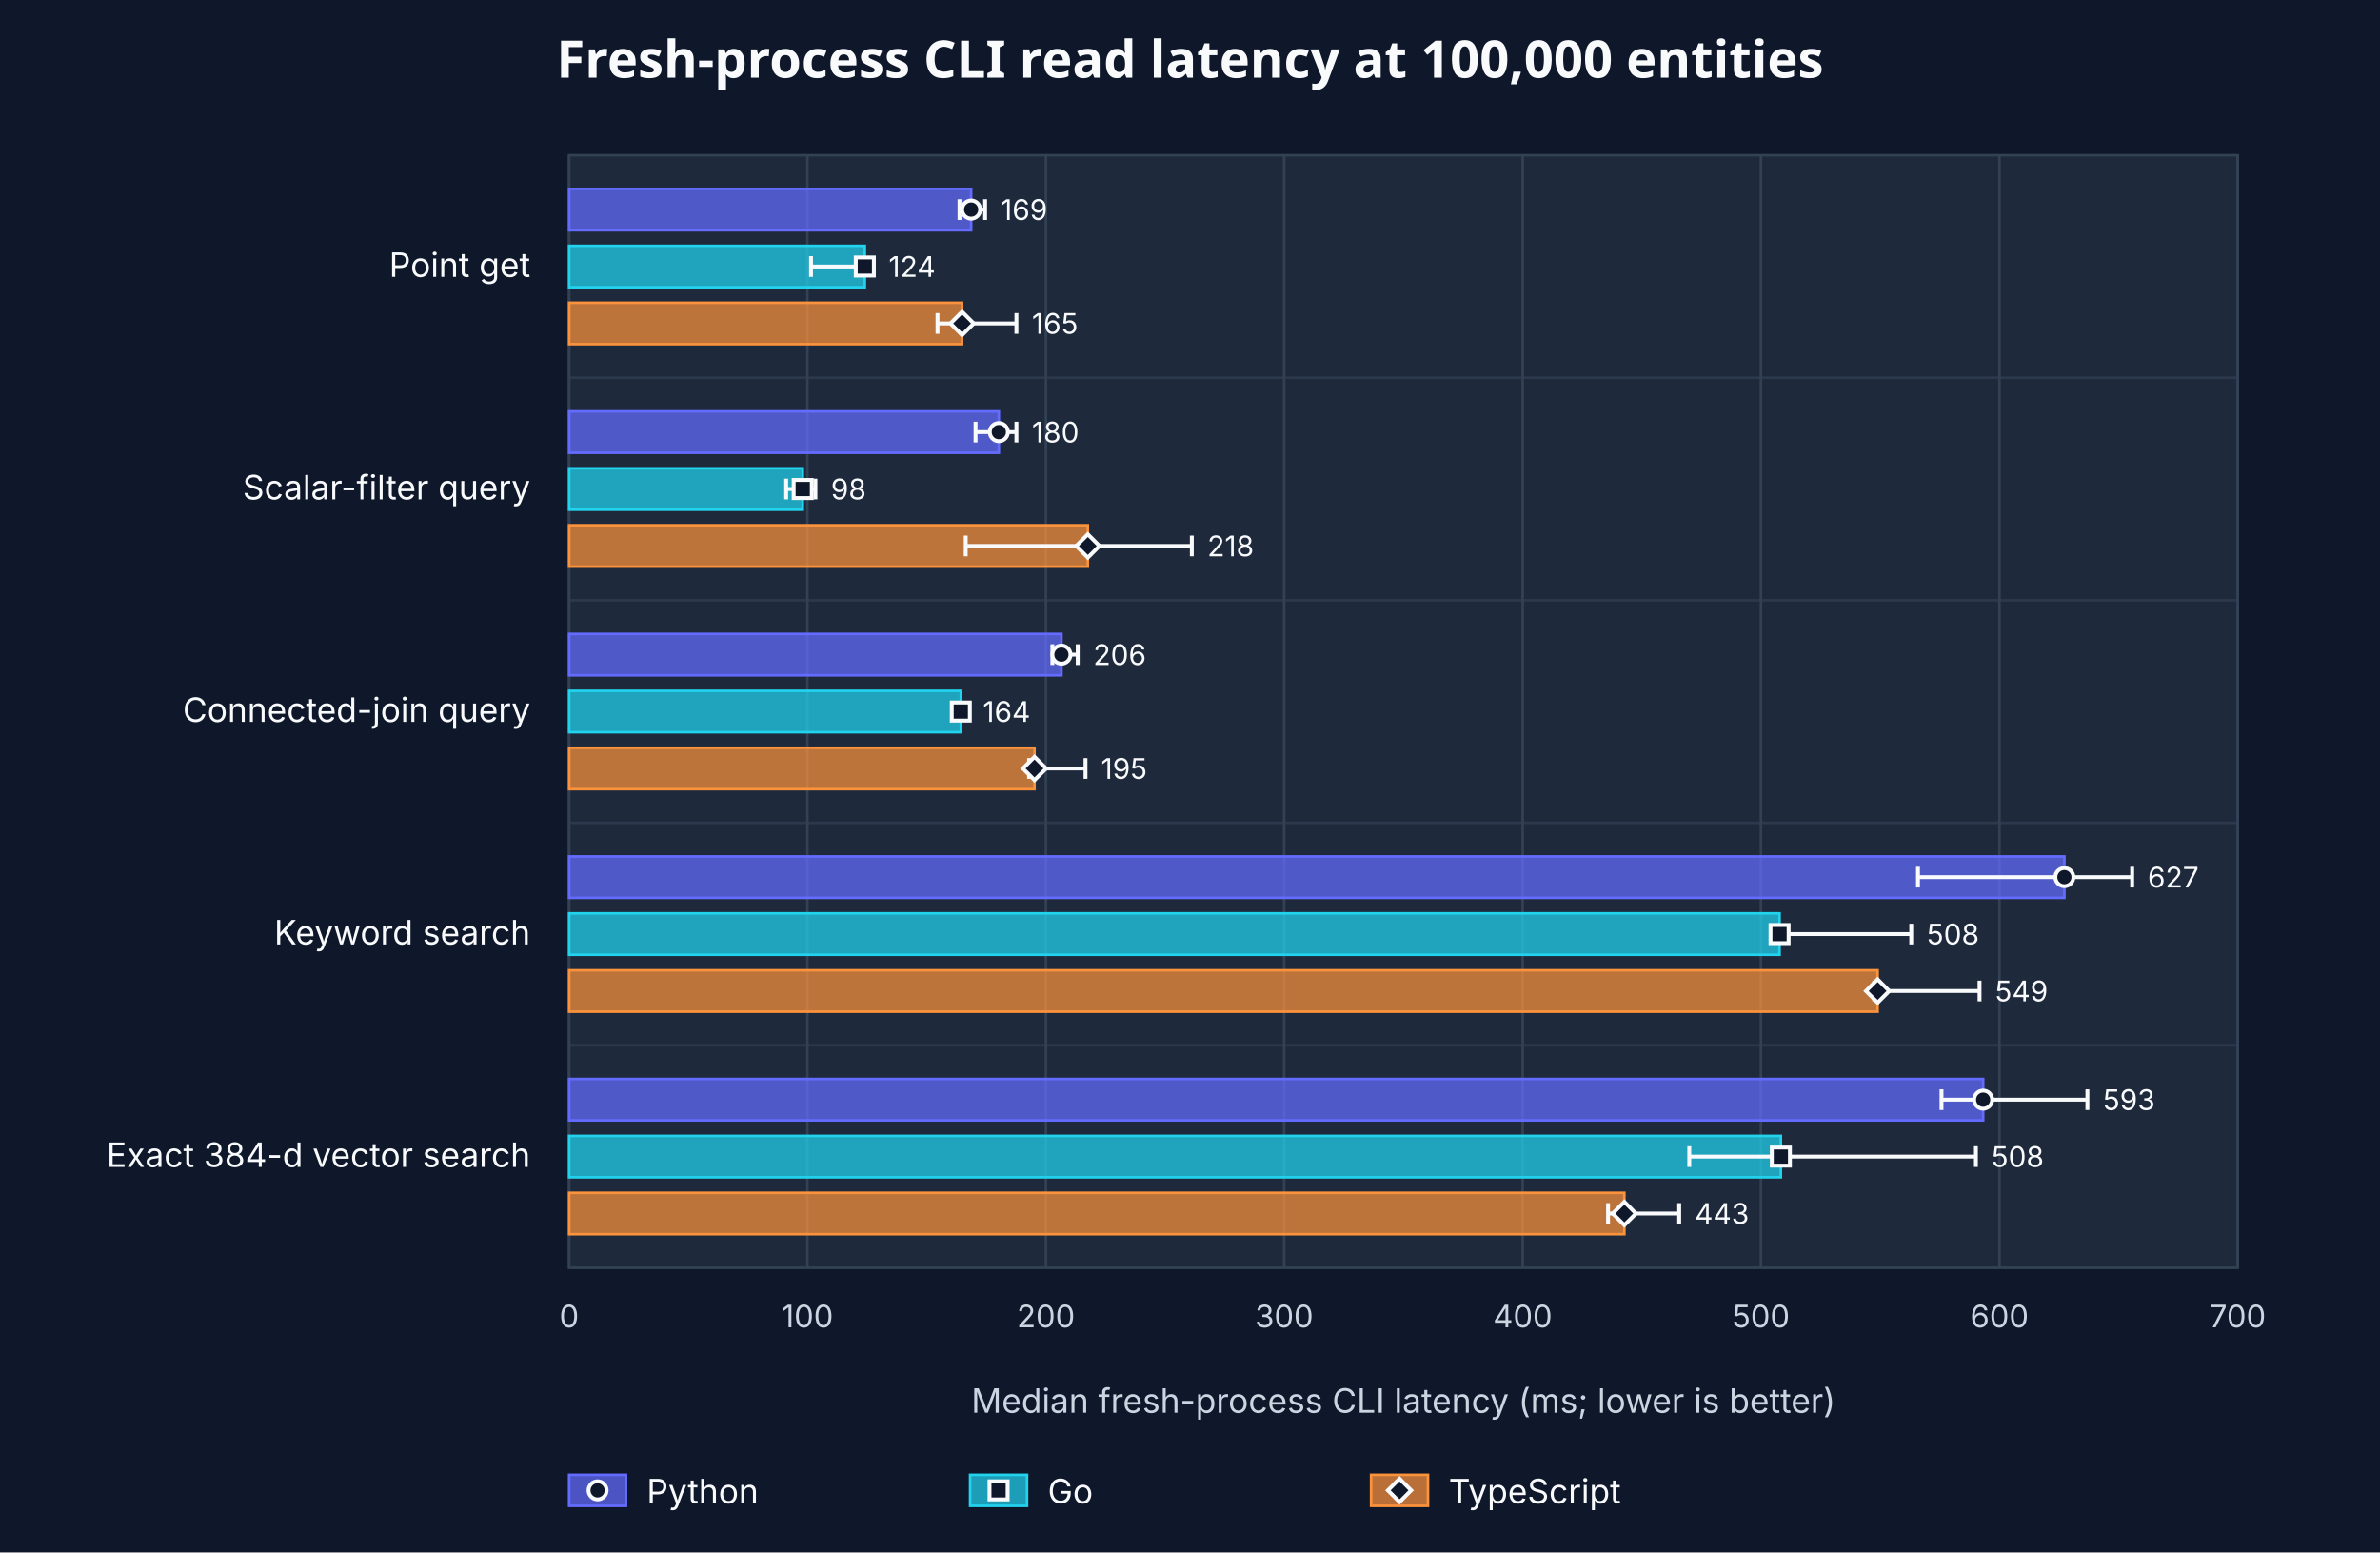
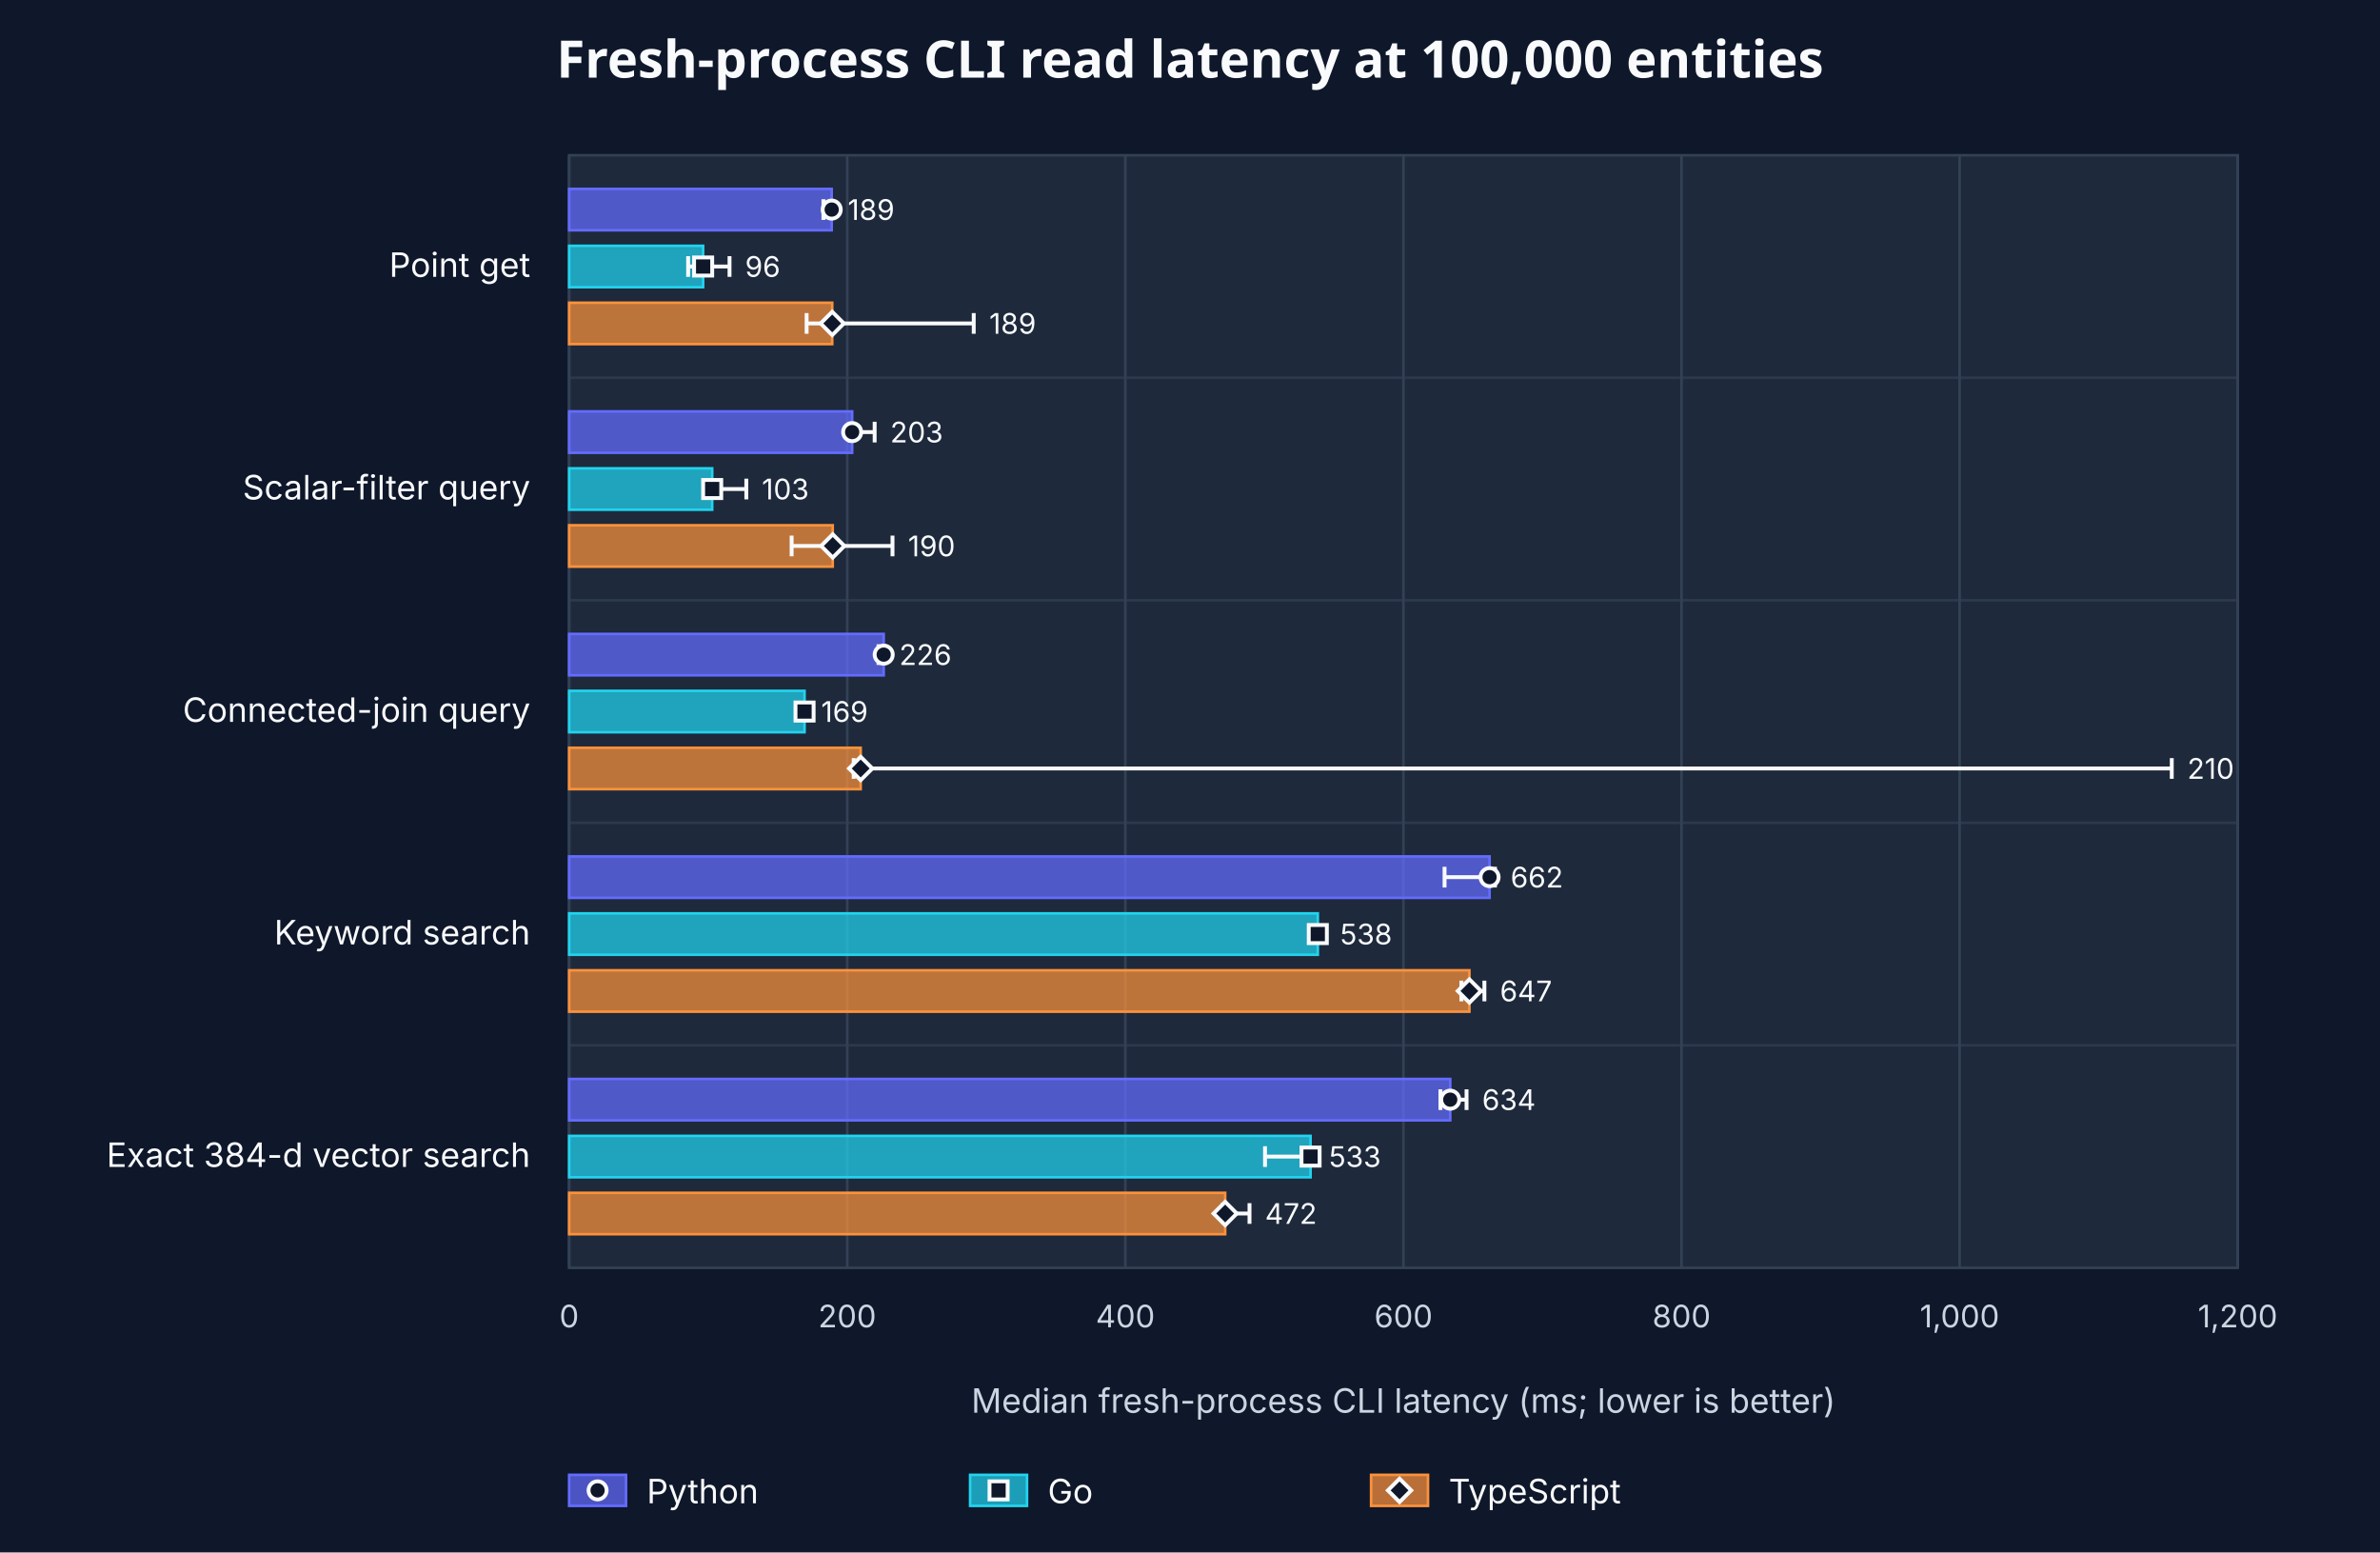
<svg xmlns="http://www.w3.org/2000/svg" role="img" aria-labelledby="chart-title chart-description" viewBox="0 0 920 600">
  <rect width="920" height="600" fill="#0F172A" />
  <rect x="220" y="60" width="645" height="430" fill="#1E293B" stroke="#334155" />
  <text x="460.0" y="30" text-anchor="middle" font-family="'Outfit Variable', Outfit, sans-serif" font-size="20" font-weight="600" fill="#F8FAFC">Fresh-process CLI read latency at 100,000 entities</text>
  <line x1="220.0" y1="60" x2="220.0" y2="490" stroke="#334155" />
  <text x="220.0" y="513" text-anchor="middle" font-family="'Inter Variable', Inter, sans-serif" font-size="12" fill="#CBD5E1">0</text>
-   <line x1="312.1" y1="60" x2="312.1" y2="490" stroke="#334155" />
-   <text x="312.1" y="513" text-anchor="middle" font-family="'Inter Variable', Inter, sans-serif" font-size="12" fill="#CBD5E1">100</text>
-   <line x1="404.3" y1="60" x2="404.3" y2="490" stroke="#334155" />
-   <text x="404.3" y="513" text-anchor="middle" font-family="'Inter Variable', Inter, sans-serif" font-size="12" fill="#CBD5E1">200</text>
-   <line x1="496.4" y1="60" x2="496.4" y2="490" stroke="#334155" />
-   <text x="496.4" y="513" text-anchor="middle" font-family="'Inter Variable', Inter, sans-serif" font-size="12" fill="#CBD5E1">300</text>
-   <line x1="588.6" y1="60" x2="588.6" y2="490" stroke="#334155" />
-   <text x="588.6" y="513" text-anchor="middle" font-family="'Inter Variable', Inter, sans-serif" font-size="12" fill="#CBD5E1">400</text>
-   <line x1="680.7" y1="60" x2="680.7" y2="490" stroke="#334155" />
-   <text x="680.7" y="513" text-anchor="middle" font-family="'Inter Variable', Inter, sans-serif" font-size="12" fill="#CBD5E1">500</text>
-   <line x1="772.9" y1="60" x2="772.9" y2="490" stroke="#334155" />
-   <text x="772.9" y="513" text-anchor="middle" font-family="'Inter Variable', Inter, sans-serif" font-size="12" fill="#CBD5E1">600</text>
+   <line x1="327.5" y1="60" x2="327.5" y2="490" stroke="#334155" />
+   <text x="327.5" y="513" text-anchor="middle" font-family="'Inter Variable', Inter, sans-serif" font-size="12" fill="#CBD5E1">200</text>
+   <line x1="435.0" y1="60" x2="435.0" y2="490" stroke="#334155" />
+   <text x="435.0" y="513" text-anchor="middle" font-family="'Inter Variable', Inter, sans-serif" font-size="12" fill="#CBD5E1">400</text>
+   <line x1="542.5" y1="60" x2="542.5" y2="490" stroke="#334155" />
+   <text x="542.5" y="513" text-anchor="middle" font-family="'Inter Variable', Inter, sans-serif" font-size="12" fill="#CBD5E1">600</text>
+   <line x1="650.0" y1="60" x2="650.0" y2="490" stroke="#334155" />
+   <text x="650.0" y="513" text-anchor="middle" font-family="'Inter Variable', Inter, sans-serif" font-size="12" fill="#CBD5E1">800</text>
+   <line x1="757.5" y1="60" x2="757.5" y2="490" stroke="#334155" />
+   <text x="757.5" y="513" text-anchor="middle" font-family="'Inter Variable', Inter, sans-serif" font-size="12" fill="#CBD5E1">1,000</text>
  <line x1="865.0" y1="60" x2="865.0" y2="490" stroke="#334155" />
-   <text x="865.0" y="513" text-anchor="middle" font-family="'Inter Variable', Inter, sans-serif" font-size="12" fill="#CBD5E1">700</text>
+   <text x="865.0" y="513" text-anchor="middle" font-family="'Inter Variable', Inter, sans-serif" font-size="12" fill="#CBD5E1">1,200</text>
  <text x="205" y="107.0" text-anchor="end" font-family="'Inter Variable', Inter, sans-serif" font-size="13" fill="#F8FAFC">Point get</text>
-   <rect class="data-bar" data-runtime="python" data-operation="point_get" x="220" y="73.0" width="155.4" height="16.0" fill="#646CFF" fill-opacity="0.72" stroke="#646CFF" role="img" aria-label="Python, Point get: median 169 milliseconds; observed range 164 to 174 milliseconds" />
-   <line x1="370.9" y1="81.0" x2="380.8" y2="81.0" stroke="#F8FAFC" stroke-width="1.5" />
-   <line x1="370.9" y1="77.0" x2="370.9" y2="85.0" stroke="#F8FAFC" stroke-width="1.5" />
-   <line x1="380.8" y1="77.0" x2="380.8" y2="85.0" stroke="#F8FAFC" stroke-width="1.5" />
-   <circle class="runtime-marker" data-runtime="python" cx="375.4" cy="81.0" r="3.5" fill="#0F172A" stroke="#F8FAFC" stroke-width="1.5" />
-   <text class="data-label" x="386.8" y="85.0" font-family="'Inter Variable', Inter, sans-serif" font-size="11" fill="#F8FAFC">169</text>
-   <rect class="data-bar" data-runtime="go" data-operation="point_get" x="220" y="95.0" width="114.3" height="16.0" fill="#22D3EE" fill-opacity="0.72" stroke="#22D3EE" role="img" aria-label="Go, Point get: median 124 milliseconds; observed range 102 to 127 milliseconds" />
-   <line x1="313.5" y1="103.0" x2="337.5" y2="103.0" stroke="#F8FAFC" stroke-width="1.5" />
-   <line x1="313.5" y1="99.0" x2="313.5" y2="107.0" stroke="#F8FAFC" stroke-width="1.5" />
-   <line x1="337.5" y1="99.0" x2="337.5" y2="107.0" stroke="#F8FAFC" stroke-width="1.5" />
-   <rect class="runtime-marker" data-runtime="go" x="330.8" y="99.5" width="7.0" height="7.0" fill="#0F172A" stroke="#F8FAFC" stroke-width="1.5" />
-   <text class="data-label" x="343.5" y="107.0" font-family="'Inter Variable', Inter, sans-serif" font-size="11" fill="#F8FAFC">124</text>
-   <rect class="data-bar" data-runtime="typescript" data-operation="point_get" x="220" y="117.0" width="151.9" height="16.0" fill="#FB923C" fill-opacity="0.72" stroke="#FB923C" role="img" aria-label="TypeScript, Point get: median 165 milliseconds; observed range 155 to 188 milliseconds" />
-   <line x1="362.4" y1="125.0" x2="392.9" y2="125.0" stroke="#F8FAFC" stroke-width="1.5" />
-   <line x1="362.4" y1="121.0" x2="362.4" y2="129.0" stroke="#F8FAFC" stroke-width="1.5" />
-   <line x1="392.9" y1="121.0" x2="392.9" y2="129.0" stroke="#F8FAFC" stroke-width="1.5" />
-   <path class="runtime-marker" data-runtime="typescript" d="M 371.9 120.5 L 376.4 125.0 L 371.9 129.5 L 367.4 125.0 Z" fill="#0F172A" stroke="#F8FAFC" stroke-width="1.5" />
-   <text class="data-label" x="398.9" y="129.0" font-family="'Inter Variable', Inter, sans-serif" font-size="11" fill="#F8FAFC">165</text>
+   <rect class="data-bar" data-runtime="python" data-operation="point_get" x="220" y="73.0" width="101.5" height="16.0" fill="#646CFF" fill-opacity="0.72" stroke="#646CFF" role="img" aria-label="Python, Point get: median 189 milliseconds; observed range 183 to 189 milliseconds" />
+   <line x1="318.3" y1="81.0" x2="321.7" y2="81.0" stroke="#F8FAFC" stroke-width="1.5" />
+   <line x1="318.3" y1="77.0" x2="318.3" y2="85.0" stroke="#F8FAFC" stroke-width="1.5" />
+   <line x1="321.7" y1="77.0" x2="321.7" y2="85.0" stroke="#F8FAFC" stroke-width="1.5" />
+   <circle class="runtime-marker" data-runtime="python" cx="321.5" cy="81.0" r="3.5" fill="#0F172A" stroke="#F8FAFC" stroke-width="1.5" />
+   <text class="data-label" x="327.7" y="85.0" font-family="'Inter Variable', Inter, sans-serif" font-size="11" fill="#F8FAFC">189</text>
+   <rect class="data-bar" data-runtime="go" data-operation="point_get" x="220" y="95.0" width="51.8" height="16.0" fill="#22D3EE" fill-opacity="0.72" stroke="#22D3EE" role="img" aria-label="Go, Point get: median 96 milliseconds; observed range 86 to 115 milliseconds" />
+   <line x1="266.0" y1="103.0" x2="282.0" y2="103.0" stroke="#F8FAFC" stroke-width="1.5" />
+   <line x1="266.0" y1="99.0" x2="266.0" y2="107.0" stroke="#F8FAFC" stroke-width="1.5" />
+   <line x1="282.0" y1="99.0" x2="282.0" y2="107.0" stroke="#F8FAFC" stroke-width="1.5" />
+   <rect class="runtime-marker" data-runtime="go" x="268.3" y="99.5" width="7.0" height="7.0" fill="#0F172A" stroke="#F8FAFC" stroke-width="1.5" />
+   <text class="data-label" x="288.0" y="107.0" font-family="'Inter Variable', Inter, sans-serif" font-size="11" fill="#F8FAFC">96</text>
+   <rect class="data-bar" data-runtime="typescript" data-operation="point_get" x="220" y="117.0" width="101.7" height="16.0" fill="#FB923C" fill-opacity="0.72" stroke="#FB923C" role="img" aria-label="TypeScript, Point get: median 189 milliseconds; observed range 171 to 291 milliseconds" />
+   <line x1="311.8" y1="125.0" x2="376.4" y2="125.0" stroke="#F8FAFC" stroke-width="1.5" />
+   <line x1="311.8" y1="121.0" x2="311.8" y2="129.0" stroke="#F8FAFC" stroke-width="1.5" />
+   <line x1="376.4" y1="121.0" x2="376.4" y2="129.0" stroke="#F8FAFC" stroke-width="1.5" />
+   <path class="runtime-marker" data-runtime="typescript" d="M 321.7 120.5 L 326.2 125.0 L 321.7 129.5 L 317.2 125.0 Z" fill="#0F172A" stroke="#F8FAFC" stroke-width="1.5" />
+   <text class="data-label" x="382.4" y="129.0" font-family="'Inter Variable', Inter, sans-serif" font-size="11" fill="#F8FAFC">189</text>
  <line x1="220" y1="146.0" x2="865" y2="146.0" stroke="#334155" stroke-opacity="0.7" />
  <text x="205" y="193.0" text-anchor="end" font-family="'Inter Variable', Inter, sans-serif" font-size="13" fill="#F8FAFC">Scalar-filter query</text>
-   <rect class="data-bar" data-runtime="python" data-operation="query_scalar_filter" x="220" y="159.0" width="166.1" height="16.0" fill="#646CFF" fill-opacity="0.72" stroke="#646CFF" role="img" aria-label="Python, Scalar-filter query: median 180 milliseconds; observed range 171 to 188 milliseconds" />
-   <line x1="377.1" y1="167.0" x2="392.9" y2="167.0" stroke="#F8FAFC" stroke-width="1.5" />
-   <line x1="377.1" y1="163.0" x2="377.1" y2="171.0" stroke="#F8FAFC" stroke-width="1.5" />
-   <line x1="392.9" y1="163.0" x2="392.9" y2="171.0" stroke="#F8FAFC" stroke-width="1.5" />
-   <circle class="runtime-marker" data-runtime="python" cx="386.1" cy="167.0" r="3.5" fill="#0F172A" stroke="#F8FAFC" stroke-width="1.5" />
-   <text class="data-label" x="398.9" y="171.0" font-family="'Inter Variable', Inter, sans-serif" font-size="11" fill="#F8FAFC">180</text>
-   <rect class="data-bar" data-runtime="go" data-operation="query_scalar_filter" x="220" y="181.0" width="90.3" height="16.0" fill="#22D3EE" fill-opacity="0.72" stroke="#22D3EE" role="img" aria-label="Go, Scalar-filter query: median 98 milliseconds; observed range 91 to 103 milliseconds" />
-   <line x1="303.9" y1="189.0" x2="315.2" y2="189.0" stroke="#F8FAFC" stroke-width="1.5" />
-   <line x1="303.9" y1="185.0" x2="303.9" y2="193.0" stroke="#F8FAFC" stroke-width="1.5" />
-   <line x1="315.2" y1="185.0" x2="315.2" y2="193.0" stroke="#F8FAFC" stroke-width="1.5" />
-   <rect class="runtime-marker" data-runtime="go" x="306.8" y="185.5" width="7.0" height="7.0" fill="#0F172A" stroke="#F8FAFC" stroke-width="1.5" />
-   <text class="data-label" x="321.2" y="193.0" font-family="'Inter Variable', Inter, sans-serif" font-size="11" fill="#F8FAFC">98</text>
-   <rect class="data-bar" data-runtime="typescript" data-operation="query_scalar_filter" x="220" y="203.0" width="200.5" height="16.0" fill="#FB923C" fill-opacity="0.72" stroke="#FB923C" role="img" aria-label="TypeScript, Scalar-filter query: median 218 milliseconds; observed range 166 to 261 milliseconds" />
-   <line x1="373.3" y1="211.0" x2="460.7" y2="211.0" stroke="#F8FAFC" stroke-width="1.5" />
-   <line x1="373.3" y1="207.0" x2="373.3" y2="215.0" stroke="#F8FAFC" stroke-width="1.5" />
-   <line x1="460.7" y1="207.0" x2="460.7" y2="215.0" stroke="#F8FAFC" stroke-width="1.5" />
-   <path class="runtime-marker" data-runtime="typescript" d="M 420.5 206.5 L 425.0 211.0 L 420.5 215.5 L 416.0 211.0 Z" fill="#0F172A" stroke="#F8FAFC" stroke-width="1.5" />
-   <text class="data-label" x="466.7" y="215.0" font-family="'Inter Variable', Inter, sans-serif" font-size="11" fill="#F8FAFC">218</text>
+   <rect class="data-bar" data-runtime="python" data-operation="query_scalar_filter" x="220" y="159.0" width="109.4" height="16.0" fill="#646CFF" fill-opacity="0.72" stroke="#646CFF" role="img" aria-label="Python, Scalar-filter query: median 203 milliseconds; observed range 202 to 220 milliseconds" />
+   <line x1="328.5" y1="167.0" x2="338.1" y2="167.0" stroke="#F8FAFC" stroke-width="1.5" />
+   <line x1="328.5" y1="163.0" x2="328.5" y2="171.0" stroke="#F8FAFC" stroke-width="1.5" />
+   <line x1="338.1" y1="163.0" x2="338.1" y2="171.0" stroke="#F8FAFC" stroke-width="1.5" />
+   <circle class="runtime-marker" data-runtime="python" cx="329.4" cy="167.0" r="3.5" fill="#0F172A" stroke="#F8FAFC" stroke-width="1.5" />
+   <text class="data-label" x="344.1" y="171.0" font-family="'Inter Variable', Inter, sans-serif" font-size="11" fill="#F8FAFC">203</text>
+   <rect class="data-bar" data-runtime="go" data-operation="query_scalar_filter" x="220" y="181.0" width="55.3" height="16.0" fill="#22D3EE" fill-opacity="0.72" stroke="#22D3EE" role="img" aria-label="Go, Scalar-filter query: median 103 milliseconds; observed range 103 to 128 milliseconds" />
+   <line x1="275.2" y1="189.0" x2="288.5" y2="189.0" stroke="#F8FAFC" stroke-width="1.5" />
+   <line x1="275.2" y1="185.0" x2="275.2" y2="193.0" stroke="#F8FAFC" stroke-width="1.5" />
+   <line x1="288.5" y1="185.0" x2="288.5" y2="193.0" stroke="#F8FAFC" stroke-width="1.5" />
+   <rect class="runtime-marker" data-runtime="go" x="271.8" y="185.5" width="7.0" height="7.0" fill="#0F172A" stroke="#F8FAFC" stroke-width="1.5" />
+   <text class="data-label" x="294.5" y="193.0" font-family="'Inter Variable', Inter, sans-serif" font-size="11" fill="#F8FAFC">103</text>
+   <rect class="data-bar" data-runtime="typescript" data-operation="query_scalar_filter" x="220" y="203.0" width="101.9" height="16.0" fill="#FB923C" fill-opacity="0.72" stroke="#FB923C" role="img" aria-label="TypeScript, Scalar-filter query: median 190 milliseconds; observed range 160 to 233 milliseconds" />
+   <line x1="306.0" y1="211.0" x2="345.0" y2="211.0" stroke="#F8FAFC" stroke-width="1.5" />
+   <line x1="306.0" y1="207.0" x2="306.0" y2="215.0" stroke="#F8FAFC" stroke-width="1.5" />
+   <line x1="345.0" y1="207.0" x2="345.0" y2="215.0" stroke="#F8FAFC" stroke-width="1.5" />
+   <path class="runtime-marker" data-runtime="typescript" d="M 321.9 206.5 L 326.4 211.0 L 321.9 215.5 L 317.4 211.0 Z" fill="#0F172A" stroke="#F8FAFC" stroke-width="1.5" />
+   <text class="data-label" x="351.0" y="215.0" font-family="'Inter Variable', Inter, sans-serif" font-size="11" fill="#F8FAFC">190</text>
  <line x1="220" y1="232.0" x2="865" y2="232.0" stroke="#334155" stroke-opacity="0.7" />
  <text x="205" y="279.0" text-anchor="end" font-family="'Inter Variable', Inter, sans-serif" font-size="13" fill="#F8FAFC">Connected-join query</text>
-   <rect class="data-bar" data-runtime="python" data-operation="query_join" x="220" y="245.0" width="190.3" height="16.0" fill="#646CFF" fill-opacity="0.72" stroke="#646CFF" role="img" aria-label="Python, Connected-join query: median 206 milliseconds; observed range 203 to 213 milliseconds" />
-   <line x1="406.8" y1="253.0" x2="416.6" y2="253.0" stroke="#F8FAFC" stroke-width="1.5" />
-   <line x1="406.8" y1="249.0" x2="406.8" y2="257.0" stroke="#F8FAFC" stroke-width="1.5" />
-   <line x1="416.6" y1="249.0" x2="416.6" y2="257.0" stroke="#F8FAFC" stroke-width="1.5" />
-   <circle class="runtime-marker" data-runtime="python" cx="410.3" cy="253.0" r="3.5" fill="#0F172A" stroke="#F8FAFC" stroke-width="1.5" />
-   <text class="data-label" x="422.6" y="257.0" font-family="'Inter Variable', Inter, sans-serif" font-size="11" fill="#F8FAFC">206</text>
-   <rect class="data-bar" data-runtime="go" data-operation="query_join" x="220" y="267.0" width="151.4" height="16.0" fill="#22D3EE" fill-opacity="0.72" stroke="#22D3EE" role="img" aria-label="Go, Connected-join query: median 164 milliseconds; observed range 164 to 167 milliseconds" />
-   <line x1="371.3" y1="275.0" x2="373.9" y2="275.0" stroke="#F8FAFC" stroke-width="1.5" />
-   <line x1="371.3" y1="271.0" x2="371.3" y2="279.0" stroke="#F8FAFC" stroke-width="1.5" />
-   <line x1="373.9" y1="271.0" x2="373.9" y2="279.0" stroke="#F8FAFC" stroke-width="1.5" />
-   <rect class="runtime-marker" data-runtime="go" x="367.9" y="271.5" width="7.0" height="7.0" fill="#0F172A" stroke="#F8FAFC" stroke-width="1.5" />
-   <text class="data-label" x="379.9" y="279.0" font-family="'Inter Variable', Inter, sans-serif" font-size="11" fill="#F8FAFC">164</text>
-   <rect class="data-bar" data-runtime="typescript" data-operation="query_join" x="220" y="289.0" width="179.9" height="16.0" fill="#FB923C" fill-opacity="0.72" stroke="#FB923C" role="img" aria-label="TypeScript, Connected-join query: median 195 milliseconds; observed range 193 to 217 milliseconds" />
-   <line x1="397.8" y1="297.0" x2="419.6" y2="297.0" stroke="#F8FAFC" stroke-width="1.5" />
-   <line x1="397.8" y1="293.0" x2="397.8" y2="301.0" stroke="#F8FAFC" stroke-width="1.5" />
-   <line x1="419.6" y1="293.0" x2="419.6" y2="301.0" stroke="#F8FAFC" stroke-width="1.5" />
-   <path class="runtime-marker" data-runtime="typescript" d="M 399.9 292.5 L 404.4 297.0 L 399.9 301.5 L 395.4 297.0 Z" fill="#0F172A" stroke="#F8FAFC" stroke-width="1.5" />
-   <text class="data-label" x="425.6" y="301.0" font-family="'Inter Variable', Inter, sans-serif" font-size="11" fill="#F8FAFC">195</text>
+   <rect class="data-bar" data-runtime="python" data-operation="query_join" x="220" y="245.0" width="121.6" height="16.0" fill="#646CFF" fill-opacity="0.72" stroke="#646CFF" role="img" aria-label="Python, Connected-join query: median 226 milliseconds; observed range 222 to 226 milliseconds" />
+   <line x1="339.6" y1="253.0" x2="341.6" y2="253.0" stroke="#F8FAFC" stroke-width="1.5" />
+   <line x1="339.6" y1="249.0" x2="339.6" y2="257.0" stroke="#F8FAFC" stroke-width="1.5" />
+   <line x1="341.6" y1="249.0" x2="341.6" y2="257.0" stroke="#F8FAFC" stroke-width="1.5" />
+   <circle class="runtime-marker" data-runtime="python" cx="341.6" cy="253.0" r="3.5" fill="#0F172A" stroke="#F8FAFC" stroke-width="1.5" />
+   <text class="data-label" x="347.6" y="257.0" font-family="'Inter Variable', Inter, sans-serif" font-size="11" fill="#F8FAFC">226</text>
+   <rect class="data-bar" data-runtime="go" data-operation="query_join" x="220" y="267.0" width="91.0" height="16.0" fill="#22D3EE" fill-opacity="0.72" stroke="#22D3EE" role="img" aria-label="Go, Connected-join query: median 169 milliseconds; observed range 165 to 170 milliseconds" />
+   <line x1="308.4" y1="275.0" x2="311.4" y2="275.0" stroke="#F8FAFC" stroke-width="1.5" />
+   <line x1="308.4" y1="271.0" x2="308.4" y2="279.0" stroke="#F8FAFC" stroke-width="1.5" />
+   <line x1="311.4" y1="271.0" x2="311.4" y2="279.0" stroke="#F8FAFC" stroke-width="1.5" />
+   <rect class="runtime-marker" data-runtime="go" x="307.5" y="271.5" width="7.0" height="7.0" fill="#0F172A" stroke="#F8FAFC" stroke-width="1.5" />
+   <text class="data-label" x="317.4" y="279.0" font-family="'Inter Variable', Inter, sans-serif" font-size="11" fill="#F8FAFC">169</text>
+   <rect class="data-bar" data-runtime="typescript" data-operation="query_join" x="220" y="289.0" width="112.7" height="16.0" fill="#FB923C" fill-opacity="0.72" stroke="#FB923C" role="img" aria-label="TypeScript, Connected-join query: median 210 milliseconds; observed range 205 to 1152 milliseconds" />
+   <line x1="330.0" y1="297.0" x2="839.5" y2="297.0" stroke="#F8FAFC" stroke-width="1.5" />
+   <line x1="330.0" y1="293.0" x2="330.0" y2="301.0" stroke="#F8FAFC" stroke-width="1.5" />
+   <line x1="839.5" y1="293.0" x2="839.5" y2="301.0" stroke="#F8FAFC" stroke-width="1.5" />
+   <path class="runtime-marker" data-runtime="typescript" d="M 332.7 292.5 L 337.2 297.0 L 332.7 301.5 L 328.2 297.0 Z" fill="#0F172A" stroke="#F8FAFC" stroke-width="1.5" />
+   <text class="data-label" x="845.5" y="301.0" font-family="'Inter Variable', Inter, sans-serif" font-size="11" fill="#F8FAFC">210</text>
  <line x1="220" y1="318.0" x2="865" y2="318.0" stroke="#334155" stroke-opacity="0.7" />
  <text x="205" y="365.0" text-anchor="end" font-family="'Inter Variable', Inter, sans-serif" font-size="13" fill="#F8FAFC">Keyword search</text>
-   <rect class="data-bar" data-runtime="python" data-operation="keyword_search" x="220" y="331.0" width="578.0" height="16.0" fill="#646CFF" fill-opacity="0.72" stroke="#646CFF" role="img" aria-label="Python, Keyword search: median 627 milliseconds; observed range 566 to 656 milliseconds" />
-   <line x1="741.4" y1="339.0" x2="824.2" y2="339.0" stroke="#F8FAFC" stroke-width="1.5" />
-   <line x1="741.4" y1="335.0" x2="741.4" y2="343.0" stroke="#F8FAFC" stroke-width="1.5" />
-   <line x1="824.2" y1="335.0" x2="824.2" y2="343.0" stroke="#F8FAFC" stroke-width="1.5" />
-   <circle class="runtime-marker" data-runtime="python" cx="798.0" cy="339.0" r="3.5" fill="#0F172A" stroke="#F8FAFC" stroke-width="1.5" />
-   <text class="data-label" x="830.2" y="343.0" font-family="'Inter Variable', Inter, sans-serif" font-size="11" fill="#F8FAFC">627</text>
-   <rect class="data-bar" data-runtime="go" data-operation="keyword_search" x="220" y="353.0" width="467.9" height="16.0" fill="#22D3EE" fill-opacity="0.72" stroke="#22D3EE" role="img" aria-label="Go, Keyword search: median 508 milliseconds; observed range 506 to 563 milliseconds" />
-   <line x1="685.8" y1="361.0" x2="738.8" y2="361.0" stroke="#F8FAFC" stroke-width="1.5" />
-   <line x1="685.8" y1="357.0" x2="685.8" y2="365.0" stroke="#F8FAFC" stroke-width="1.5" />
-   <line x1="738.8" y1="357.0" x2="738.8" y2="365.0" stroke="#F8FAFC" stroke-width="1.5" />
-   <rect class="runtime-marker" data-runtime="go" x="684.4" y="357.5" width="7.0" height="7.0" fill="#0F172A" stroke="#F8FAFC" stroke-width="1.5" />
-   <text class="data-label" x="744.8" y="365.0" font-family="'Inter Variable', Inter, sans-serif" font-size="11" fill="#F8FAFC">508</text>
-   <rect class="data-bar" data-runtime="typescript" data-operation="keyword_search" x="220" y="375.0" width="505.8" height="16.0" fill="#FB923C" fill-opacity="0.72" stroke="#FB923C" role="img" aria-label="TypeScript, Keyword search: median 549 milliseconds; observed range 547 to 592 milliseconds" />
-   <line x1="724.5" y1="383.0" x2="765.2" y2="383.0" stroke="#F8FAFC" stroke-width="1.5" />
-   <line x1="724.5" y1="379.0" x2="724.5" y2="387.0" stroke="#F8FAFC" stroke-width="1.5" />
-   <line x1="765.2" y1="379.0" x2="765.2" y2="387.0" stroke="#F8FAFC" stroke-width="1.5" />
-   <path class="runtime-marker" data-runtime="typescript" d="M 725.8 378.5 L 730.3 383.0 L 725.8 387.5 L 721.3 383.0 Z" fill="#0F172A" stroke="#F8FAFC" stroke-width="1.5" />
-   <text class="data-label" x="771.2" y="387.0" font-family="'Inter Variable', Inter, sans-serif" font-size="11" fill="#F8FAFC">549</text>
+   <rect class="data-bar" data-runtime="python" data-operation="keyword_search" x="220" y="331.0" width="355.8" height="16.0" fill="#646CFF" fill-opacity="0.72" stroke="#646CFF" role="img" aria-label="Python, Keyword search: median 662 milliseconds; observed range 630 to 666 milliseconds" />
+   <line x1="558.4" y1="339.0" x2="577.9" y2="339.0" stroke="#F8FAFC" stroke-width="1.5" />
+   <line x1="558.4" y1="335.0" x2="558.4" y2="343.0" stroke="#F8FAFC" stroke-width="1.5" />
+   <line x1="577.9" y1="335.0" x2="577.9" y2="343.0" stroke="#F8FAFC" stroke-width="1.5" />
+   <circle class="runtime-marker" data-runtime="python" cx="575.8" cy="339.0" r="3.5" fill="#0F172A" stroke="#F8FAFC" stroke-width="1.5" />
+   <text class="data-label" x="583.9" y="343.0" font-family="'Inter Variable', Inter, sans-serif" font-size="11" fill="#F8FAFC">662</text>
+   <rect class="data-bar" data-runtime="go" data-operation="keyword_search" x="220" y="353.0" width="289.4" height="16.0" fill="#22D3EE" fill-opacity="0.72" stroke="#22D3EE" role="img" aria-label="Go, Keyword search: median 538 milliseconds; observed range 535 to 543 milliseconds" />
+   <line x1="507.3" y1="361.0" x2="512.0" y2="361.0" stroke="#F8FAFC" stroke-width="1.5" />
+   <line x1="507.3" y1="357.0" x2="507.3" y2="365.0" stroke="#F8FAFC" stroke-width="1.5" />
+   <line x1="512.0" y1="357.0" x2="512.0" y2="365.0" stroke="#F8FAFC" stroke-width="1.5" />
+   <rect class="runtime-marker" data-runtime="go" x="505.9" y="357.5" width="7.0" height="7.0" fill="#0F172A" stroke="#F8FAFC" stroke-width="1.5" />
+   <text class="data-label" x="518.0" y="365.0" font-family="'Inter Variable', Inter, sans-serif" font-size="11" fill="#F8FAFC">538</text>
+   <rect class="data-bar" data-runtime="typescript" data-operation="keyword_search" x="220" y="375.0" width="348.0" height="16.0" fill="#FB923C" fill-opacity="0.72" stroke="#FB923C" role="img" aria-label="TypeScript, Keyword search: median 647 milliseconds; observed range 642 to 658 milliseconds" />
+   <line x1="564.9" y1="383.0" x2="573.8" y2="383.0" stroke="#F8FAFC" stroke-width="1.5" />
+   <line x1="564.9" y1="379.0" x2="564.9" y2="387.0" stroke="#F8FAFC" stroke-width="1.5" />
+   <line x1="573.8" y1="379.0" x2="573.8" y2="387.0" stroke="#F8FAFC" stroke-width="1.5" />
+   <path class="runtime-marker" data-runtime="typescript" d="M 568.0 378.5 L 572.5 383.0 L 568.0 387.5 L 563.5 383.0 Z" fill="#0F172A" stroke="#F8FAFC" stroke-width="1.5" />
+   <text class="data-label" x="579.8" y="387.0" font-family="'Inter Variable', Inter, sans-serif" font-size="11" fill="#F8FAFC">647</text>
  <line x1="220" y1="404.0" x2="865" y2="404.0" stroke="#334155" stroke-opacity="0.7" />
  <text x="205" y="451.0" text-anchor="end" font-family="'Inter Variable', Inter, sans-serif" font-size="13" fill="#F8FAFC">Exact 384-d vector search</text>
-   <rect class="data-bar" data-runtime="python" data-operation="vector_search_384" x="220" y="417.0" width="546.6" height="16.0" fill="#646CFF" fill-opacity="0.72" stroke="#646CFF" role="img" aria-label="Python, Exact 384-d vector search: median 593 milliseconds; observed range 576 to 637 milliseconds" />
-   <line x1="750.5" y1="425.0" x2="806.9" y2="425.0" stroke="#F8FAFC" stroke-width="1.5" />
-   <line x1="750.5" y1="421.0" x2="750.5" y2="429.0" stroke="#F8FAFC" stroke-width="1.5" />
-   <line x1="806.9" y1="421.0" x2="806.9" y2="429.0" stroke="#F8FAFC" stroke-width="1.5" />
-   <circle class="runtime-marker" data-runtime="python" cx="766.6" cy="425.0" r="3.5" fill="#0F172A" stroke="#F8FAFC" stroke-width="1.5" />
-   <text class="data-label" x="812.9" y="429.0" font-family="'Inter Variable', Inter, sans-serif" font-size="11" fill="#F8FAFC">593</text>
-   <rect class="data-bar" data-runtime="go" data-operation="vector_search_384" x="220" y="439.0" width="468.4" height="16.0" fill="#22D3EE" fill-opacity="0.72" stroke="#22D3EE" role="img" aria-label="Go, Exact 384-d vector search: median 508 milliseconds; observed range 470 to 590 milliseconds" />
-   <line x1="653.0" y1="447.0" x2="763.8" y2="447.0" stroke="#F8FAFC" stroke-width="1.5" />
-   <line x1="653.0" y1="443.0" x2="653.0" y2="451.0" stroke="#F8FAFC" stroke-width="1.5" />
-   <line x1="763.8" y1="443.0" x2="763.8" y2="451.0" stroke="#F8FAFC" stroke-width="1.5" />
-   <rect class="runtime-marker" data-runtime="go" x="684.9" y="443.5" width="7.0" height="7.0" fill="#0F172A" stroke="#F8FAFC" stroke-width="1.5" />
-   <text class="data-label" x="769.8" y="451.0" font-family="'Inter Variable', Inter, sans-serif" font-size="11" fill="#F8FAFC">508</text>
-   <rect class="data-bar" data-runtime="typescript" data-operation="vector_search_384" x="220" y="461.0" width="407.9" height="16.0" fill="#FB923C" fill-opacity="0.72" stroke="#FB923C" role="img" aria-label="TypeScript, Exact 384-d vector search: median 443 milliseconds; observed range 436 to 466 milliseconds" />
-   <line x1="621.6" y1="469.0" x2="649.1" y2="469.0" stroke="#F8FAFC" stroke-width="1.5" />
-   <line x1="621.6" y1="465.0" x2="621.6" y2="473.0" stroke="#F8FAFC" stroke-width="1.5" />
-   <line x1="649.1" y1="465.0" x2="649.1" y2="473.0" stroke="#F8FAFC" stroke-width="1.5" />
-   <path class="runtime-marker" data-runtime="typescript" d="M 627.9 464.5 L 632.4 469.0 L 627.9 473.5 L 623.4 469.0 Z" fill="#0F172A" stroke="#F8FAFC" stroke-width="1.5" />
-   <text class="data-label" x="655.1" y="473.0" font-family="'Inter Variable', Inter, sans-serif" font-size="11" fill="#F8FAFC">443</text>
+   <rect class="data-bar" data-runtime="python" data-operation="vector_search_384" x="220" y="417.0" width="340.6" height="16.0" fill="#646CFF" fill-opacity="0.72" stroke="#646CFF" role="img" aria-label="Python, Exact 384-d vector search: median 634 milliseconds; observed range 627 to 645 milliseconds" />
+   <line x1="556.8" y1="425.0" x2="566.9" y2="425.0" stroke="#F8FAFC" stroke-width="1.5" />
+   <line x1="556.8" y1="421.0" x2="556.8" y2="429.0" stroke="#F8FAFC" stroke-width="1.5" />
+   <line x1="566.9" y1="421.0" x2="566.9" y2="429.0" stroke="#F8FAFC" stroke-width="1.5" />
+   <circle class="runtime-marker" data-runtime="python" cx="560.6" cy="425.0" r="3.5" fill="#0F172A" stroke="#F8FAFC" stroke-width="1.5" />
+   <text class="data-label" x="572.9" y="429.0" font-family="'Inter Variable', Inter, sans-serif" font-size="11" fill="#F8FAFC">634</text>
+   <rect class="data-bar" data-runtime="go" data-operation="vector_search_384" x="220" y="439.0" width="286.6" height="16.0" fill="#22D3EE" fill-opacity="0.72" stroke="#22D3EE" role="img" aria-label="Go, Exact 384-d vector search: median 533 milliseconds; observed range 501 to 535 milliseconds" />
+   <line x1="489.0" y1="447.0" x2="507.7" y2="447.0" stroke="#F8FAFC" stroke-width="1.5" />
+   <line x1="489.0" y1="443.0" x2="489.0" y2="451.0" stroke="#F8FAFC" stroke-width="1.5" />
+   <line x1="507.7" y1="443.0" x2="507.7" y2="451.0" stroke="#F8FAFC" stroke-width="1.5" />
+   <rect class="runtime-marker" data-runtime="go" x="503.1" y="443.5" width="7.0" height="7.0" fill="#0F172A" stroke="#F8FAFC" stroke-width="1.5" />
+   <text class="data-label" x="513.7" y="451.0" font-family="'Inter Variable', Inter, sans-serif" font-size="11" fill="#F8FAFC">533</text>
+   <rect class="data-bar" data-runtime="typescript" data-operation="vector_search_384" x="220" y="461.0" width="253.6" height="16.0" fill="#FB923C" fill-opacity="0.72" stroke="#FB923C" role="img" aria-label="TypeScript, Exact 384-d vector search: median 472 milliseconds; observed range 470 to 489 milliseconds" />
+   <line x1="472.6" y1="469.0" x2="483.0" y2="469.0" stroke="#F8FAFC" stroke-width="1.5" />
+   <line x1="472.6" y1="465.0" x2="472.6" y2="473.0" stroke="#F8FAFC" stroke-width="1.5" />
+   <line x1="483.0" y1="465.0" x2="483.0" y2="473.0" stroke="#F8FAFC" stroke-width="1.5" />
+   <path class="runtime-marker" data-runtime="typescript" d="M 473.6 464.5 L 478.1 469.0 L 473.6 473.5 L 469.1 469.0 Z" fill="#0F172A" stroke="#F8FAFC" stroke-width="1.5" />
+   <text class="data-label" x="489.0" y="473.0" font-family="'Inter Variable', Inter, sans-serif" font-size="11" fill="#F8FAFC">472</text>
  <text x="542.5" y="546" text-anchor="middle" font-family="'Inter Variable', Inter, sans-serif" font-size="13" fill="#CBD5E1">Median fresh-process CLI latency (ms; lower is better)</text>
  <rect x="220" y="570" width="22" height="12" fill="#646CFF" fill-opacity="0.72" stroke="#646CFF" />
  <circle cx="231.0" cy="576.0" r="3.5" fill="#0F172A" stroke="#F8FAFC" stroke-width="1.5" />
  <text x="250" y="581" font-family="'Inter Variable', Inter, sans-serif" font-size="13" fill="#F8FAFC">Python</text>
  <rect x="375" y="570" width="22" height="12" fill="#22D3EE" fill-opacity="0.72" stroke="#22D3EE" />
  <rect x="382.5" y="572.5" width="7.0" height="7.0" fill="#0F172A" stroke="#F8FAFC" stroke-width="1.5" />
  <text x="405" y="581" font-family="'Inter Variable', Inter, sans-serif" font-size="13" fill="#F8FAFC">Go</text>
  <rect x="530" y="570" width="22" height="12" fill="#FB923C" fill-opacity="0.72" stroke="#FB923C" />
  <path d="M 541.0 571.5 L 545.5 576.0 L 541.0 580.5 L 536.5 576.0 Z" fill="#0F172A" stroke="#F8FAFC" stroke-width="1.5" />
  <text x="560" y="581" font-family="'Inter Variable', Inter, sans-serif" font-size="13" fill="#F8FAFC">TypeScript</text>
</svg>
